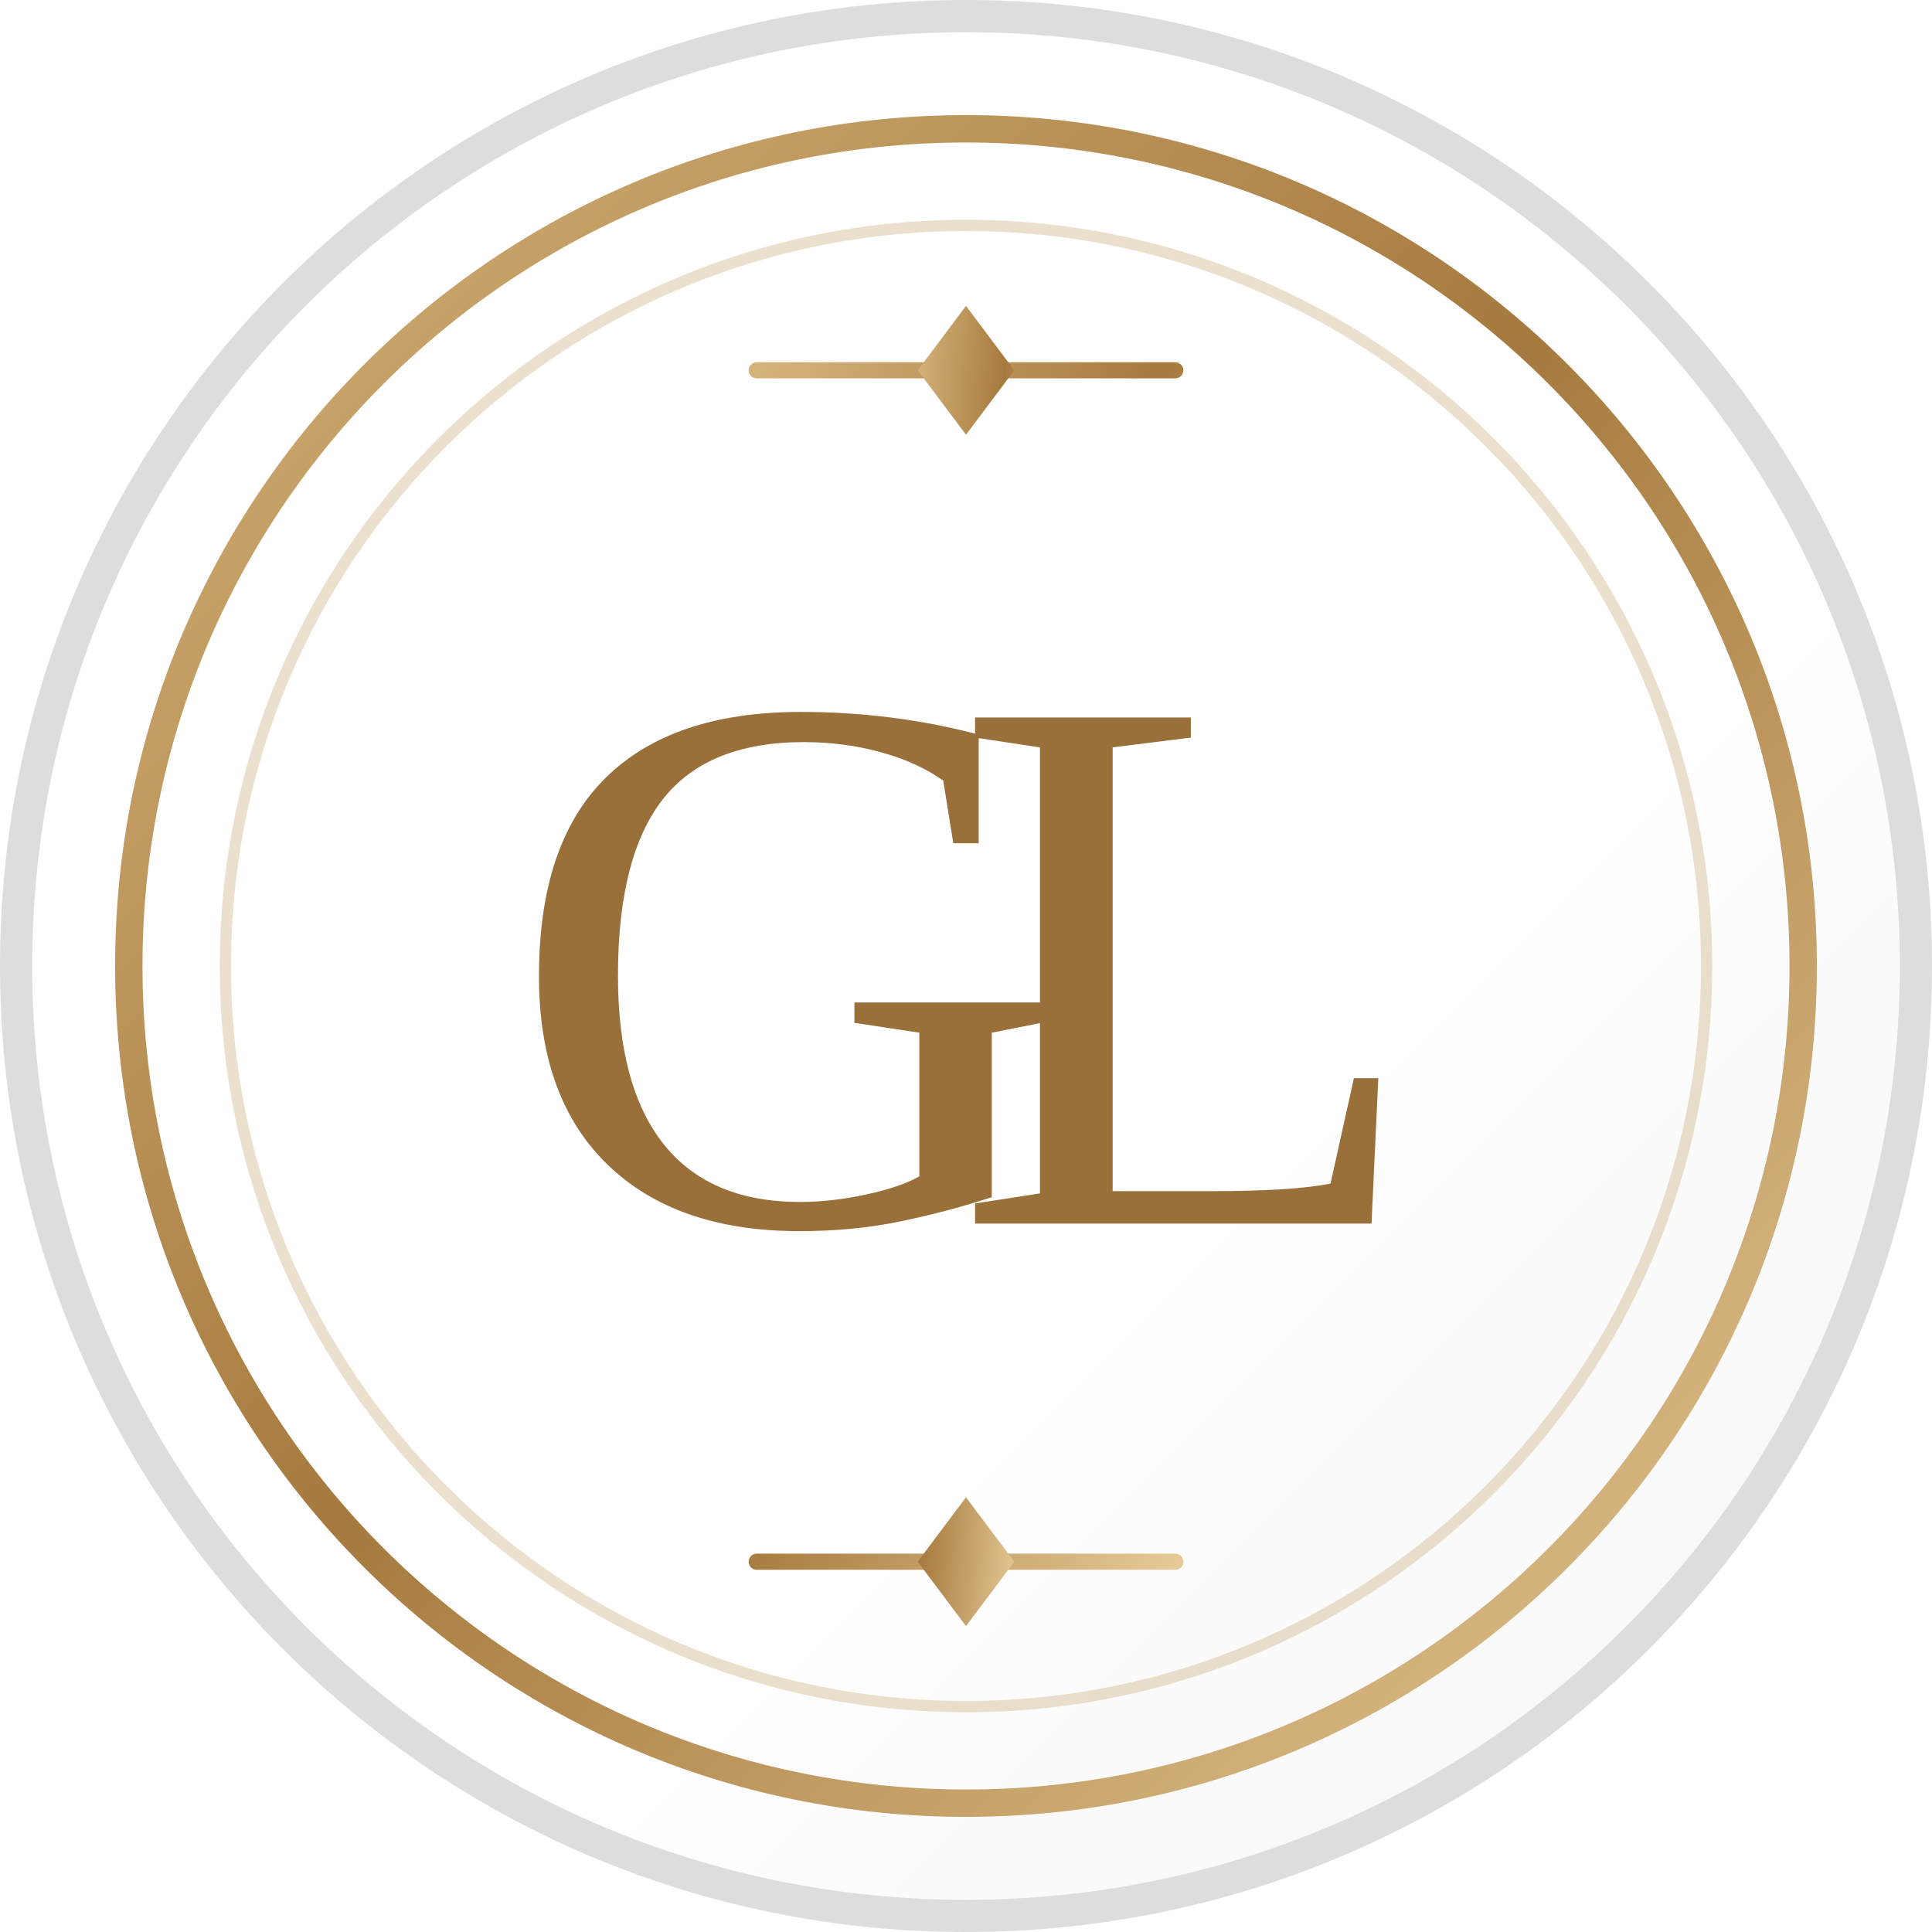
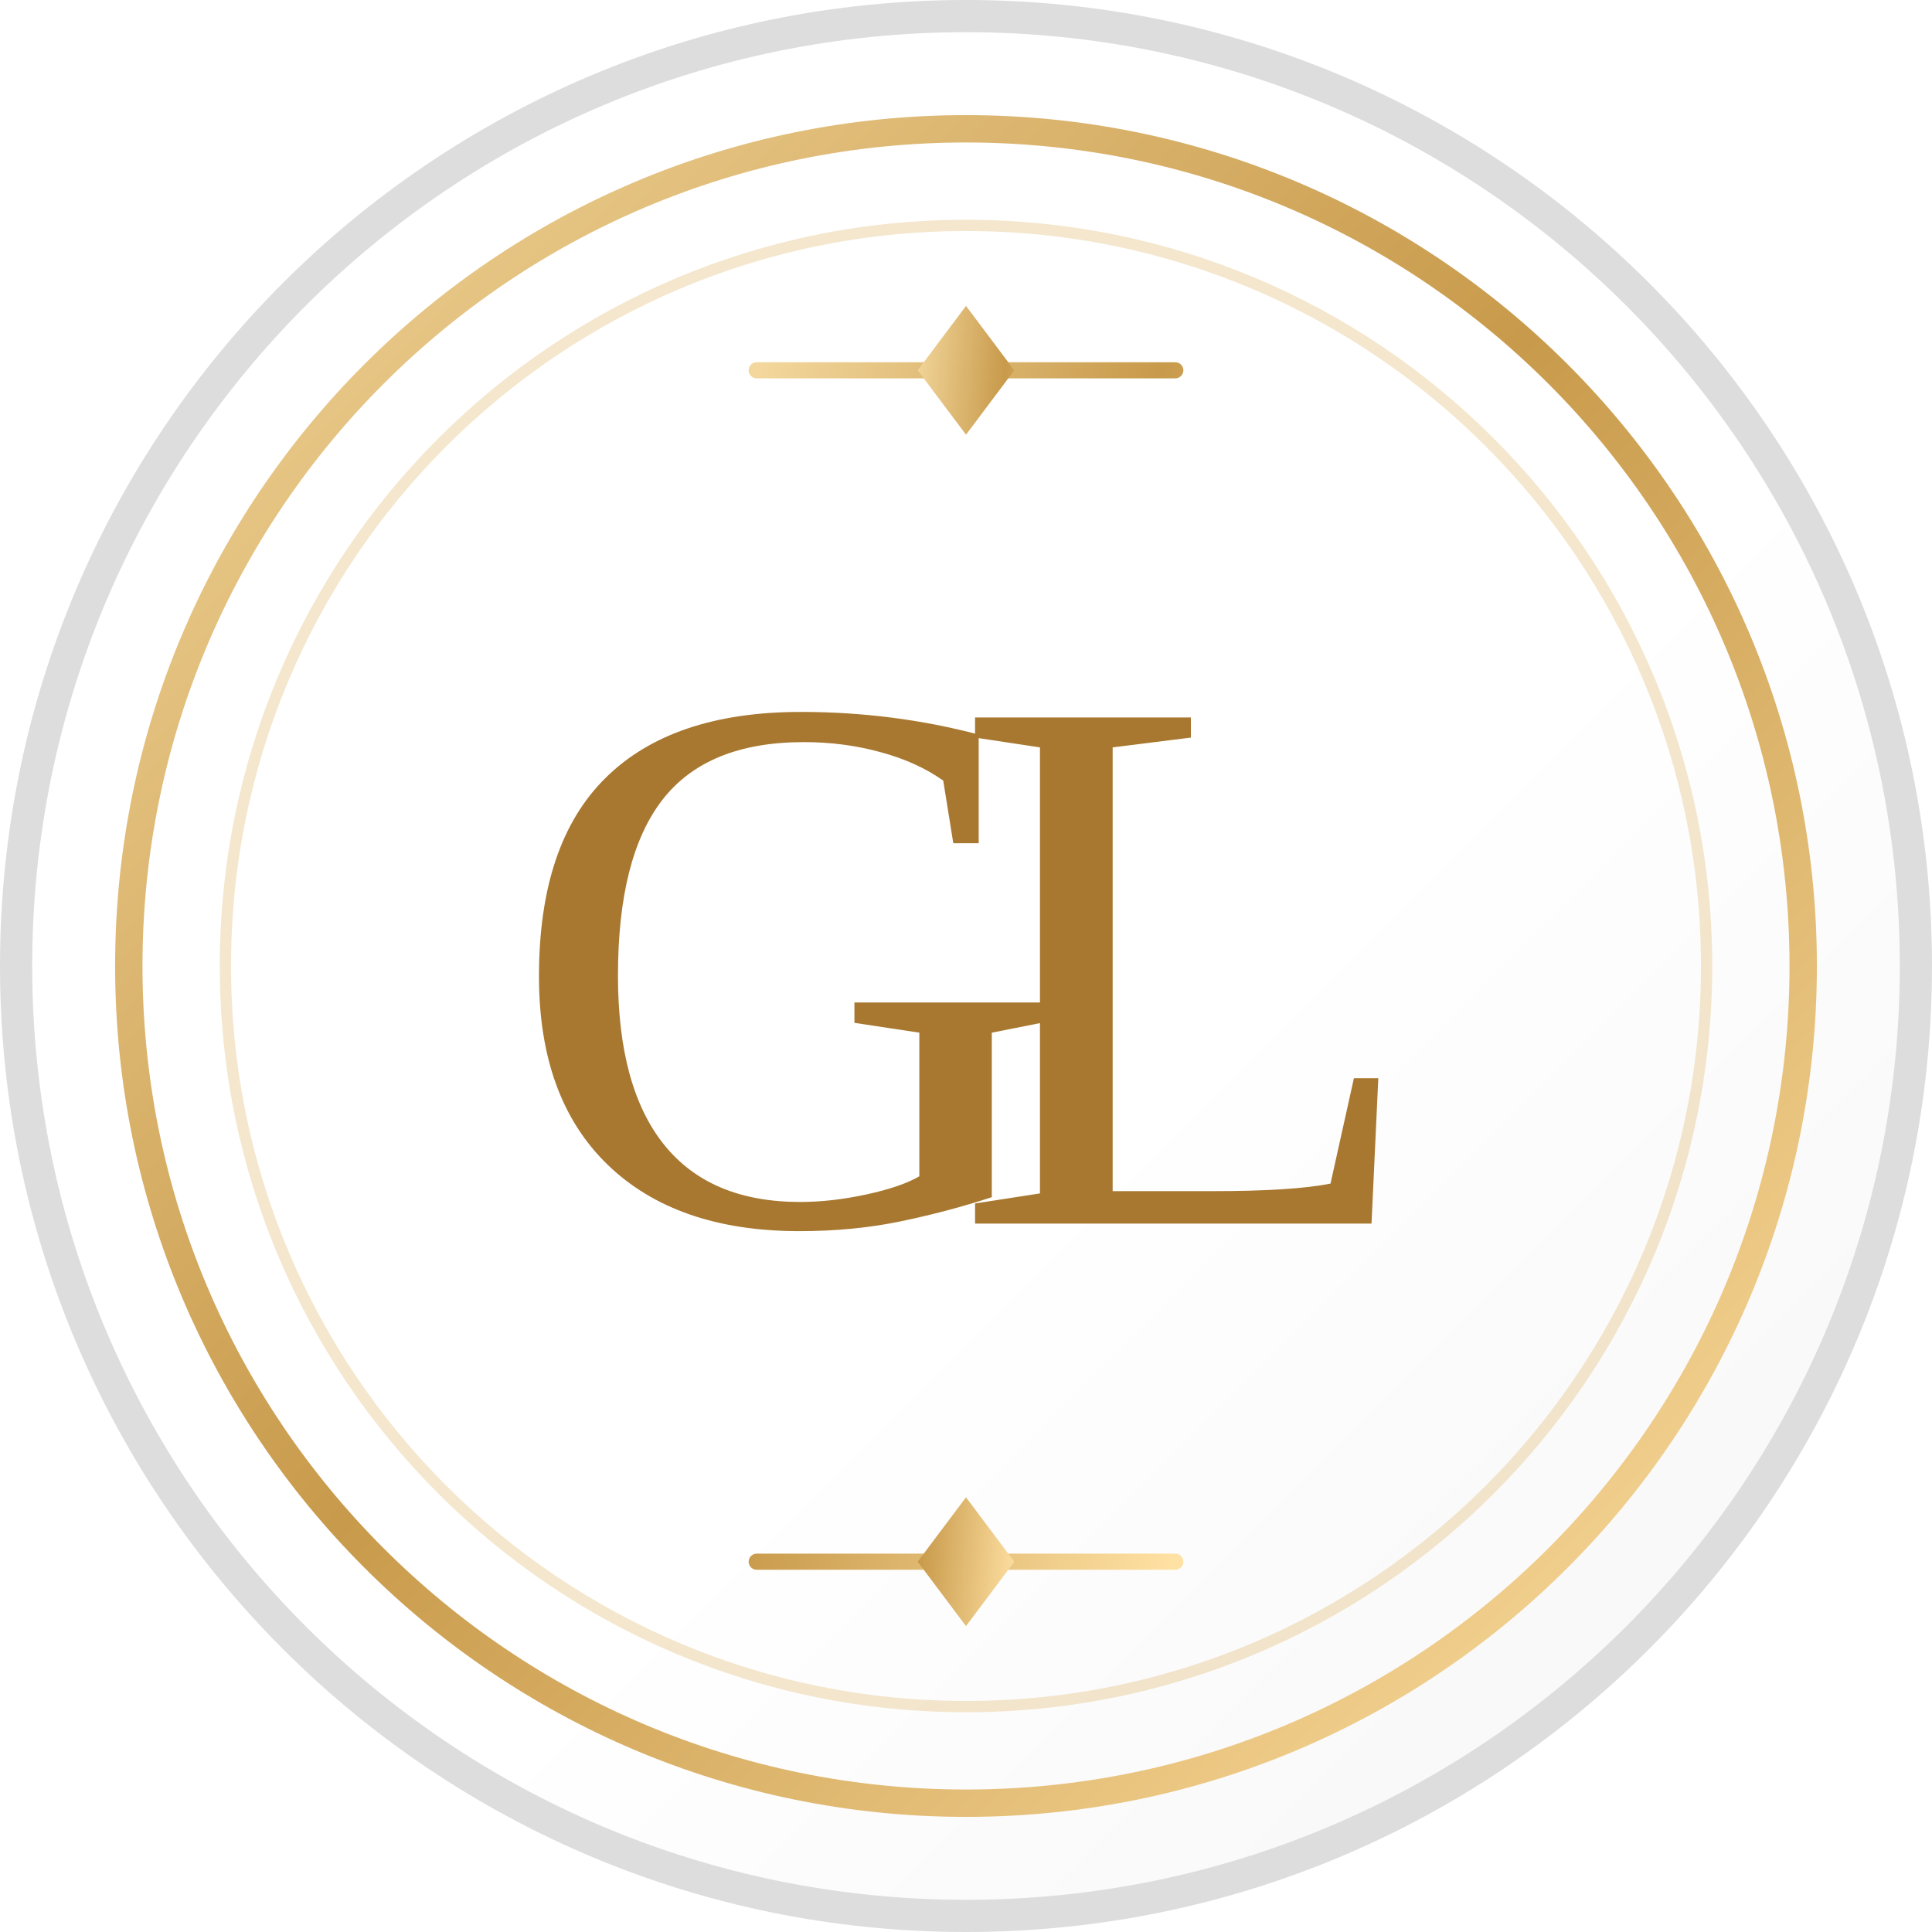
<svg xmlns="http://www.w3.org/2000/svg" viewBox="0 0 120 120" role="img" aria-label="Monograma provisório GL em preto, branco e dourado">
  <defs>
    <linearGradient id="white" x1="0" y1="0" x2="1" y2="1">
      <stop offset="0" stop-color="#FFFFFF" />
      <stop offset=".58" stop-color="#FFFFFF" />
      <stop offset="1" stop-color="#F5F5F5" />
    </linearGradient>
    <linearGradient id="gold" x1="0" y1="0" x2="1" y2="1">
-       <stop offset="0" stop-color="#D5B47B" />
-       <stop offset=".48" stop-color="#A67A3E" />
-       <stop offset="1" stop-color="#E5C995" />
+       <stop offset="0" stop-color="#F3D79C" />
+       <stop offset=".48" stop-color="#C89A4B" />
+       <stop offset="1" stop-color="#FFE1A3" />
    </linearGradient>
  </defs>
  <rect x="1" y="1" width="118" height="118" rx="60" fill="url(#white)" stroke="#DDDDDD" stroke-width="2" />
  <circle cx="60" cy="60" r="52" fill="none" stroke="url(#gold)" stroke-width="1.7" />
-   <circle cx="60" cy="60" r="46" fill="none" stroke="#C8AA78" stroke-opacity=".37" stroke-width=".7" />
+   <circle cx="60" cy="60" r="46" fill="none" stroke="#E2BE7A" stroke-opacity=".37" stroke-width=".7" />
  <path d="M47 23h26M47 97h26" stroke="url(#gold)" stroke-width="1" stroke-linecap="round" />
  <path d="M60 19l3 4-3 4-3-4zM60 93l3 4-3 4-3-4z" fill="url(#gold)" />
-   <text x="60" y="76" text-anchor="middle" font-family="Georgia,'Times New Roman',serif" font-weight="400" font-size="48" letter-spacing="-7" fill="#99703A">GL</text>
+   <text x="60" y="76" text-anchor="middle" font-family="Georgia,'Times New Roman',serif" font-weight="400" font-size="48" letter-spacing="-7" fill="#A87830">GL</text>
</svg>
